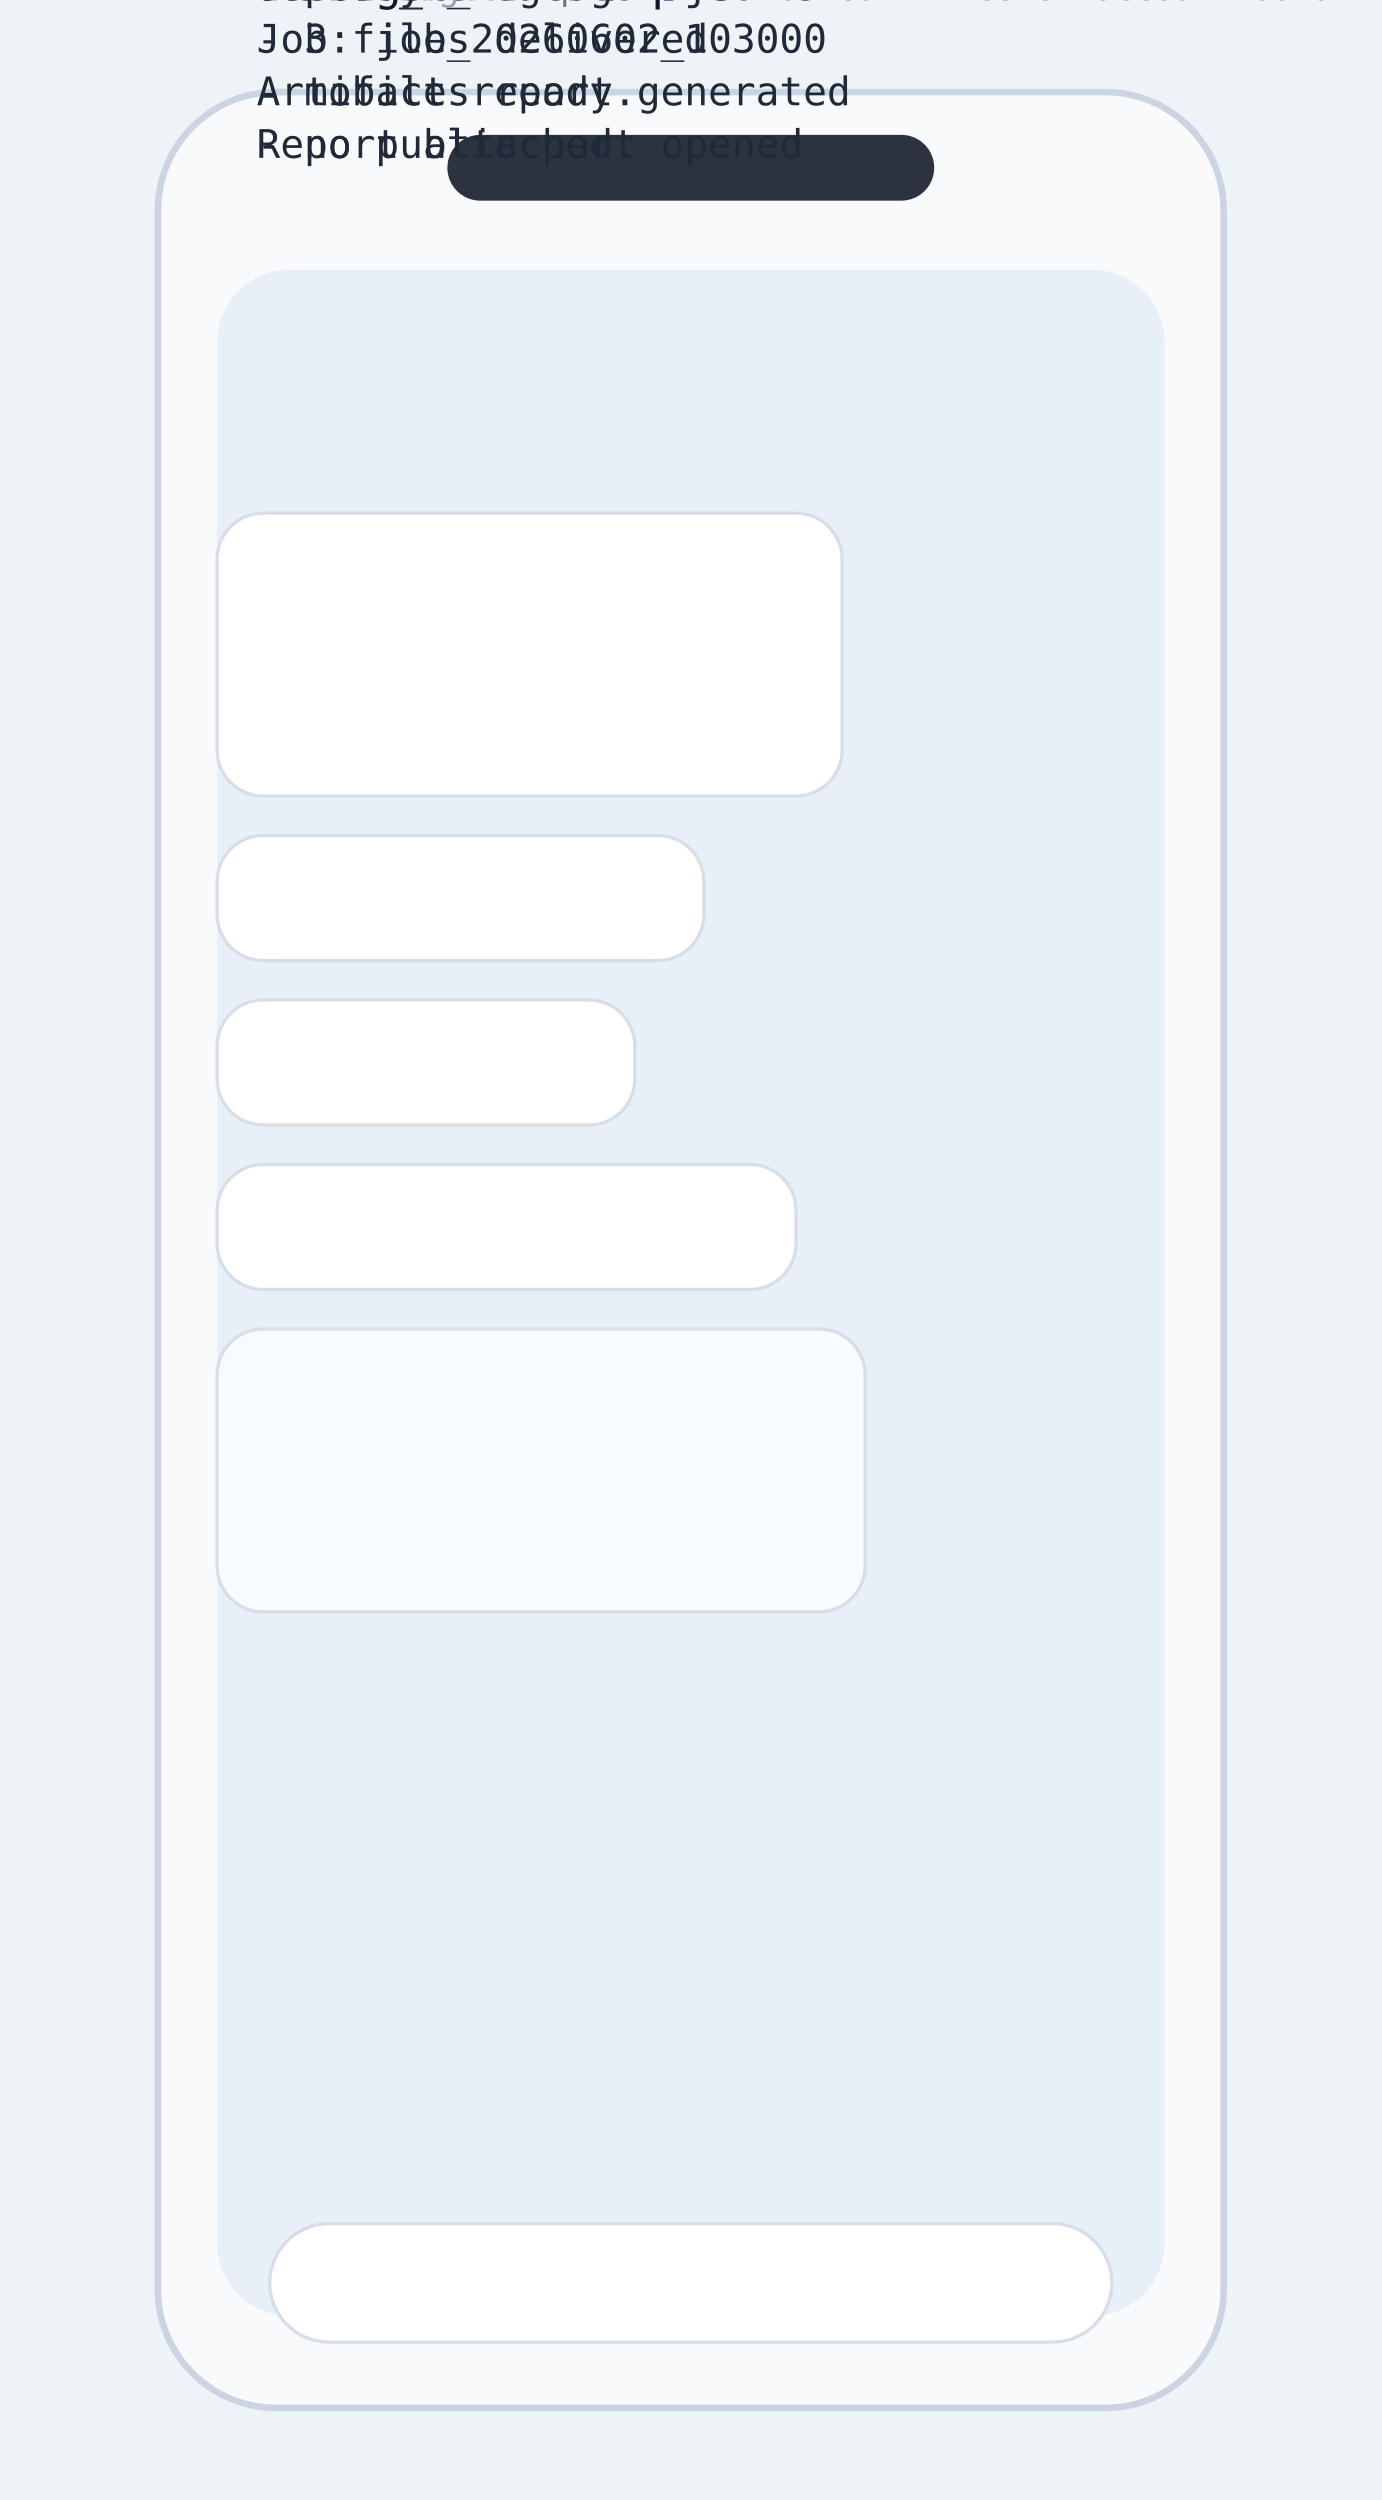
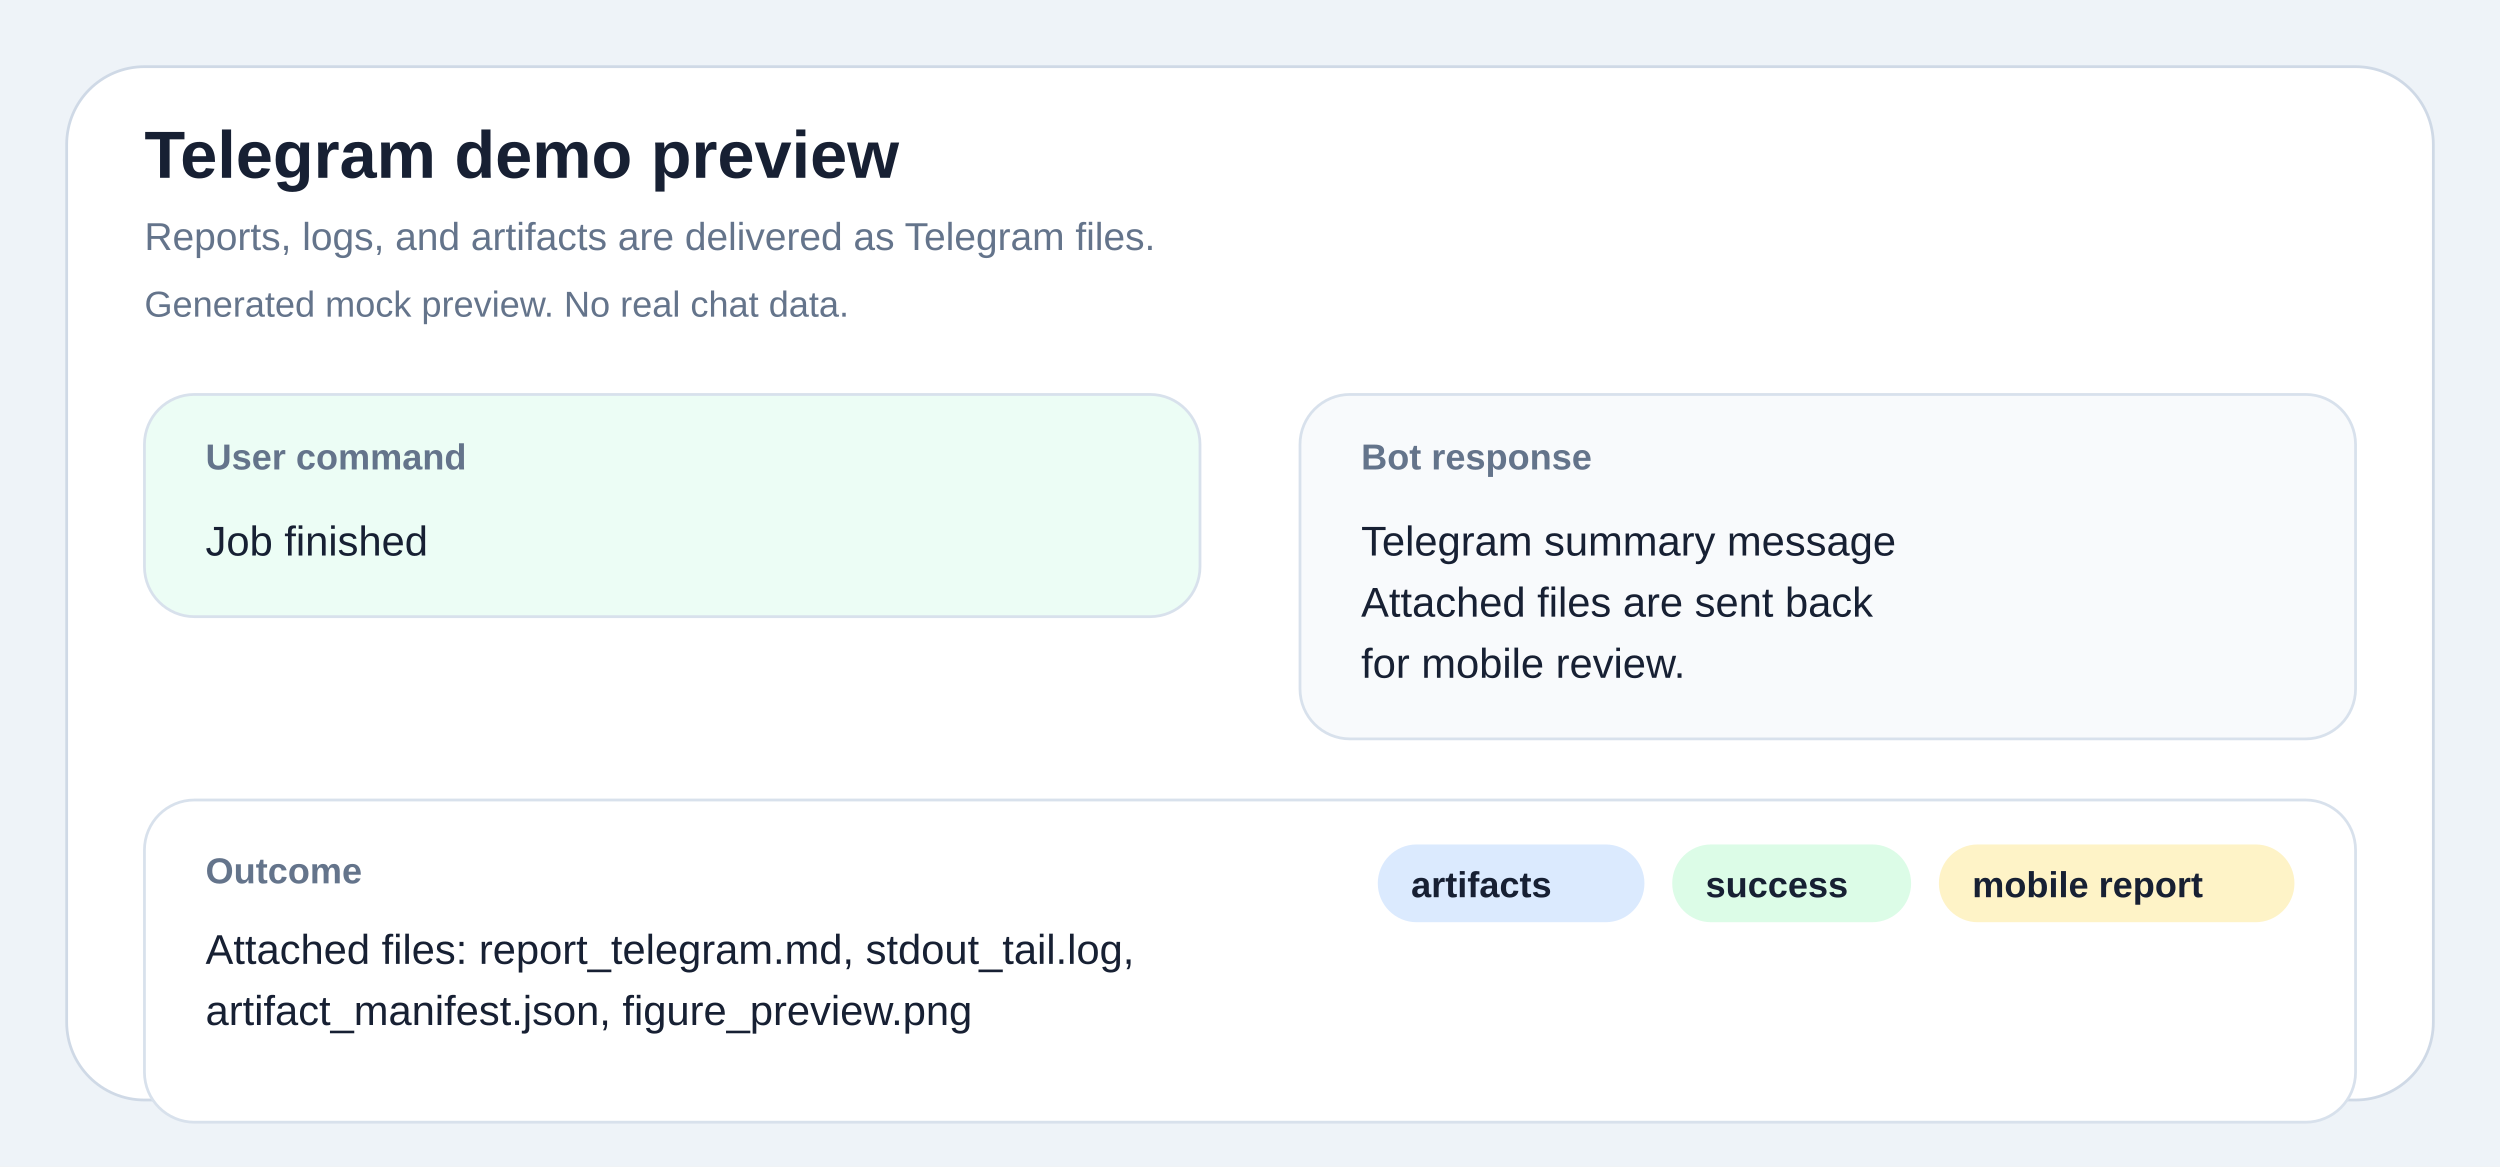
- <svg xmlns="http://www.w3.org/2000/svg" width="420" height="760" viewBox="0 0 420 760">
-   <rect width="100%" height="100%" fill="#eef3f8" />
-   <rect x="48" y="28" width="324" height="704" rx="36" fill="#f8fafc" stroke="#cbd5e1" stroke-width="2" />
-   <rect x="136" y="41" width="148" height="20" rx="10" fill="#111827" opacity="0.88" />
-   <rect x="66" y="82" width="288" height="622" rx="22" fill="#e7eff7" />
-   <text font-family="ui-monospace, SFMono-Regular, Menlo, Consolas, monospace" font-size="14" fill="#0f172a">
-     <tspan x="80" dy="0">Telegram demo preview</tspan>
-   </text>
-   <text font-family="ui-monospace, SFMono-Regular, Menlo, Consolas, monospace" font-size="10" fill="#64748b">
-     <tspan x="80" dy="0">Generated mock preview - no real files or account data</tspan>
-   </text>
-   <rect x="66" y="156" width="190" height="86" rx="14" fill="#ffffff" stroke="#d7dee8" stroke-width="1" />
-   <text font-family="ui-monospace, SFMono-Regular, Menlo, Consolas, monospace" font-size="12" fill="#1f2937">
-     <tspan x="78" dy="0">success</tspan>
-     <tspan x="78" dy="16">Job: job_20260602_103000</tspan>
-     <tspan x="78" dy="16">Artifacts ready.</tspan>
-     <tspan x="78" dy="16">Report attached.</tspan>
-   </text>
-   <rect x="66" y="254" width="148" height="38" rx="14" fill="#ffffff" stroke="#d7dee8" stroke-width="1" />
-   <text font-family="ui-monospace, SFMono-Regular, Menlo, Consolas, monospace" font-size="12" fill="#1f2937">
-     <tspan x="78" dy="0">report_telegram.md</tspan>
-   </text>
-   <rect x="66" y="304" width="127" height="38" rx="14" fill="#ffffff" stroke="#d7dee8" stroke-width="1" />
-   <text font-family="ui-monospace, SFMono-Regular, Menlo, Consolas, monospace" font-size="12" fill="#1f2937">
-     <tspan x="78" dy="0">stdout_tail.log</tspan>
-   </text>
-   <rect x="66" y="354" width="176" height="38" rx="14" fill="#ffffff" stroke="#d7dee8" stroke-width="1" />
-   <text font-family="ui-monospace, SFMono-Regular, Menlo, Consolas, monospace" font-size="12" fill="#1f2937">
-     <tspan x="78" dy="0">artifact_manifest.json</tspan>
-   </text>
-   <rect x="66" y="404" width="197" height="86" rx="14" fill="#f8fbff" stroke="#d7dee8" stroke-width="1" />
-   <text font-family="ui-monospace, SFMono-Regular, Menlo, Consolas, monospace" font-size="12" fill="#1f2937">
-     <tspan x="78" dy="0">Summary</tspan>
-     <tspan x="78" dy="16">- 3 files delivered</tspan>
-     <tspan x="78" dy="16">- mobile report generated</tspan>
-     <tspan x="78" dy="16">- no public port opened</tspan>
-   </text>
-   <rect x="82" y="676" width="256" height="36" rx="18" fill="#ffffff" stroke="#d7dee8" />
-   <text font-family="ui-monospace, SFMono-Regular, Menlo, Consolas, monospace" font-size="11" fill="#94a3b8">
-     <tspan x="100" dy="0">Message</tspan>
-   </text>
+ <svg xmlns="http://www.w3.org/2000/svg" width="900" height="420" viewBox="0 0 900 420" role="img" aria-label="Telegram demo preview">
+   <rect x="0" y="0" width="900" height="420" fill="#eef3f8" />
+   <rect x="24" y="24" width="852" height="372" rx="28" fill="#ffffff" stroke="#cfd9e6" stroke-width="1" />
+   <text x="52" y="64" font-family="Arial, Helvetica, sans-serif" font-size="24" font-weight="700" fill="#172033">Telegram demo preview</text>
+   <text x="52" y="90" font-family="Arial, Helvetica, sans-serif" font-size="14" fill="#64748b">Reports, logs, and artifacts are delivered as Telegram files.</text>
+   <text x="52" y="114" font-family="Arial, Helvetica, sans-serif" font-size="13" fill="#64748b">Generated mock preview. No real chat data.</text>
+   <rect x="52" y="142" width="380" height="80" rx="18" fill="#ecfdf5" stroke="#d8e1ec" stroke-width="1" />
+   <text x="74" y="169" font-family="Arial, Helvetica, sans-serif" font-size="13" font-weight="700" fill="#64748b">User command</text>
+   <text x="74" y="200" font-family="Arial, Helvetica, sans-serif" font-size="15" fill="#172033">Job finished</text>
+   <rect x="468" y="142" width="380" height="124" rx="18" fill="#f8fafc" stroke="#d8e1ec" stroke-width="1" />
+   <text x="490" y="169" font-family="Arial, Helvetica, sans-serif" font-size="13" font-weight="700" fill="#64748b">Bot response</text>
+   <text x="490" y="200" font-family="Arial, Helvetica, sans-serif" font-size="15" fill="#172033">Telegram summary message</text>
+   <text x="490" y="222" font-family="Arial, Helvetica, sans-serif" font-size="15" fill="#172033">Attached files are sent back</text>
+   <text x="490" y="244" font-family="Arial, Helvetica, sans-serif" font-size="15" fill="#172033">for mobile review.</text>
+   <rect x="52" y="288" width="796" height="116" rx="18" fill="#ffffff" stroke="#d8e1ec" stroke-width="1" />
+   <text x="74" y="318" font-family="Arial, Helvetica, sans-serif" font-size="13" font-weight="700" fill="#64748b">Outcome</text>
+   <text x="74" y="347" font-family="Arial, Helvetica, sans-serif" font-size="15" fill="#172033">Attached files: report_telegram.md, stdout_tail.log,</text>
+   <text x="74" y="369" font-family="Arial, Helvetica, sans-serif" font-size="15" fill="#172033">artifact_manifest.json, figure_preview.png</text>
+   <rect x="496" y="304" width="96" height="28" rx="14" fill="#dbeafe" stroke="none" stroke-width="1" />
+   <text x="508" y="323" font-family="Arial, Helvetica, sans-serif" font-size="13" font-weight="700" fill="#172033">artifacts</text>
+   <rect x="602" y="304" width="86" height="28" rx="14" fill="#dcfce7" stroke="none" stroke-width="1" />
+   <text x="614" y="323" font-family="Arial, Helvetica, sans-serif" font-size="13" font-weight="700" fill="#172033">success</text>
+   <rect x="698" y="304" width="128" height="28" rx="14" fill="#fef3c7" stroke="none" stroke-width="1" />
+   <text x="710" y="323" font-family="Arial, Helvetica, sans-serif" font-size="13" font-weight="700" fill="#172033">mobile report</text>
</svg>
